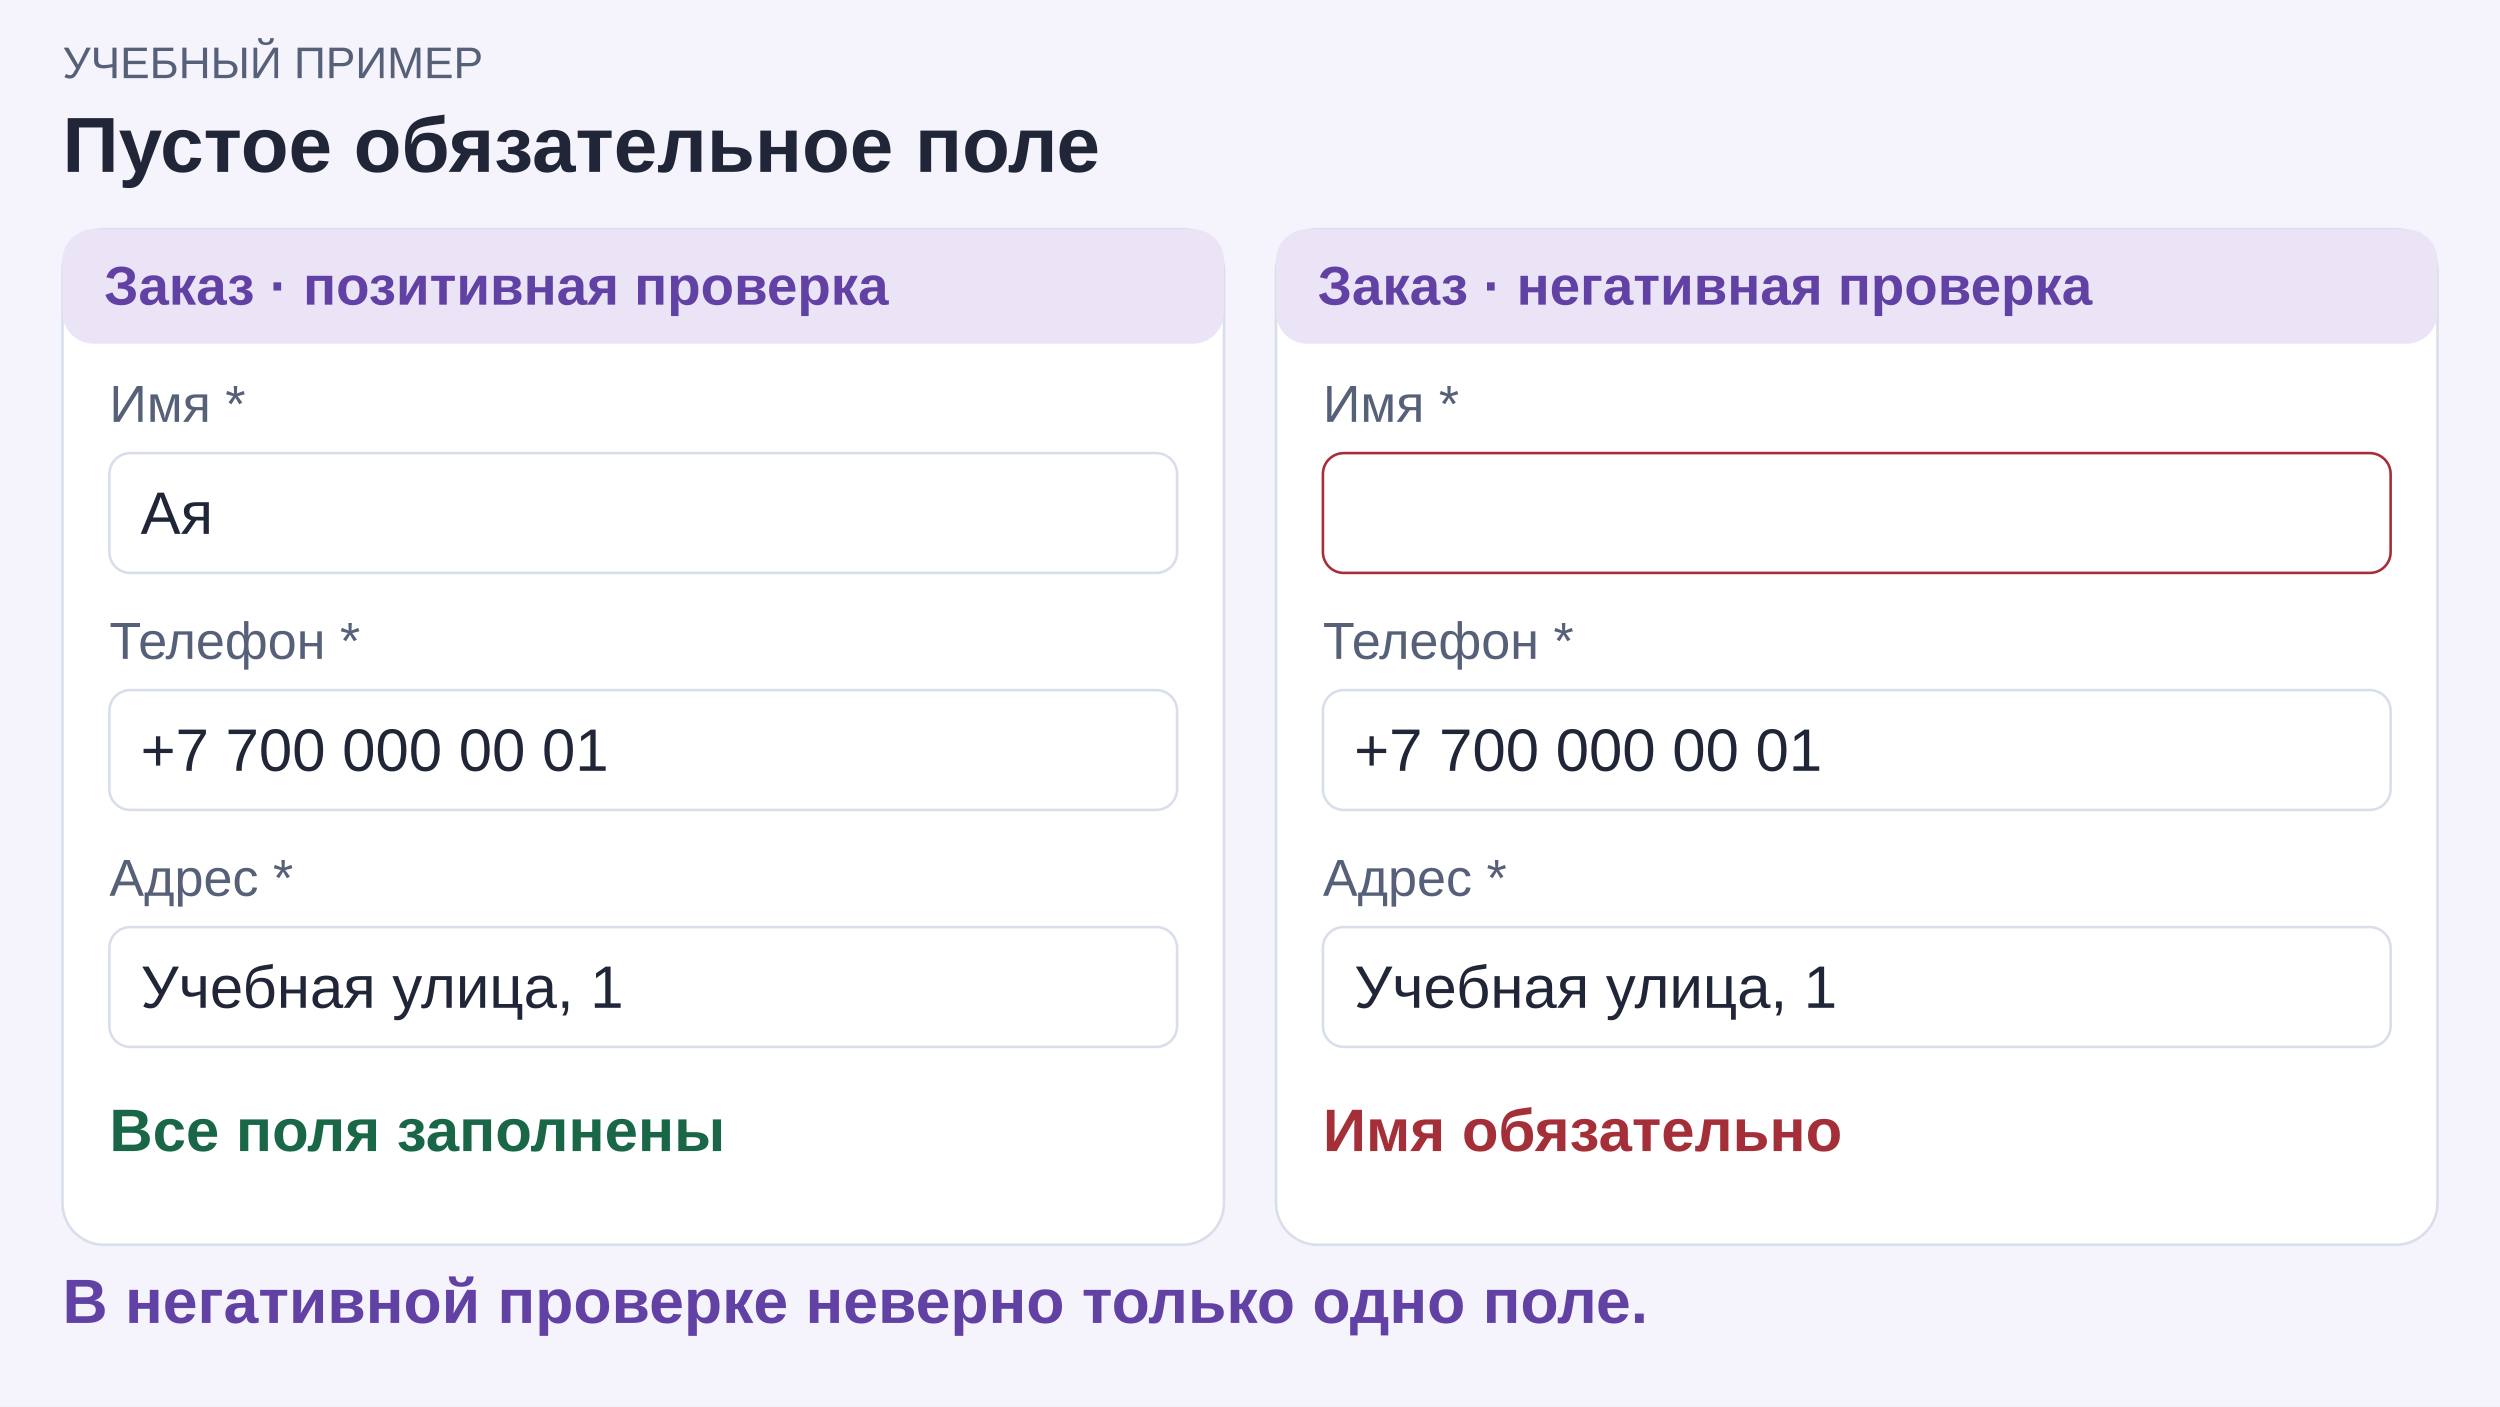
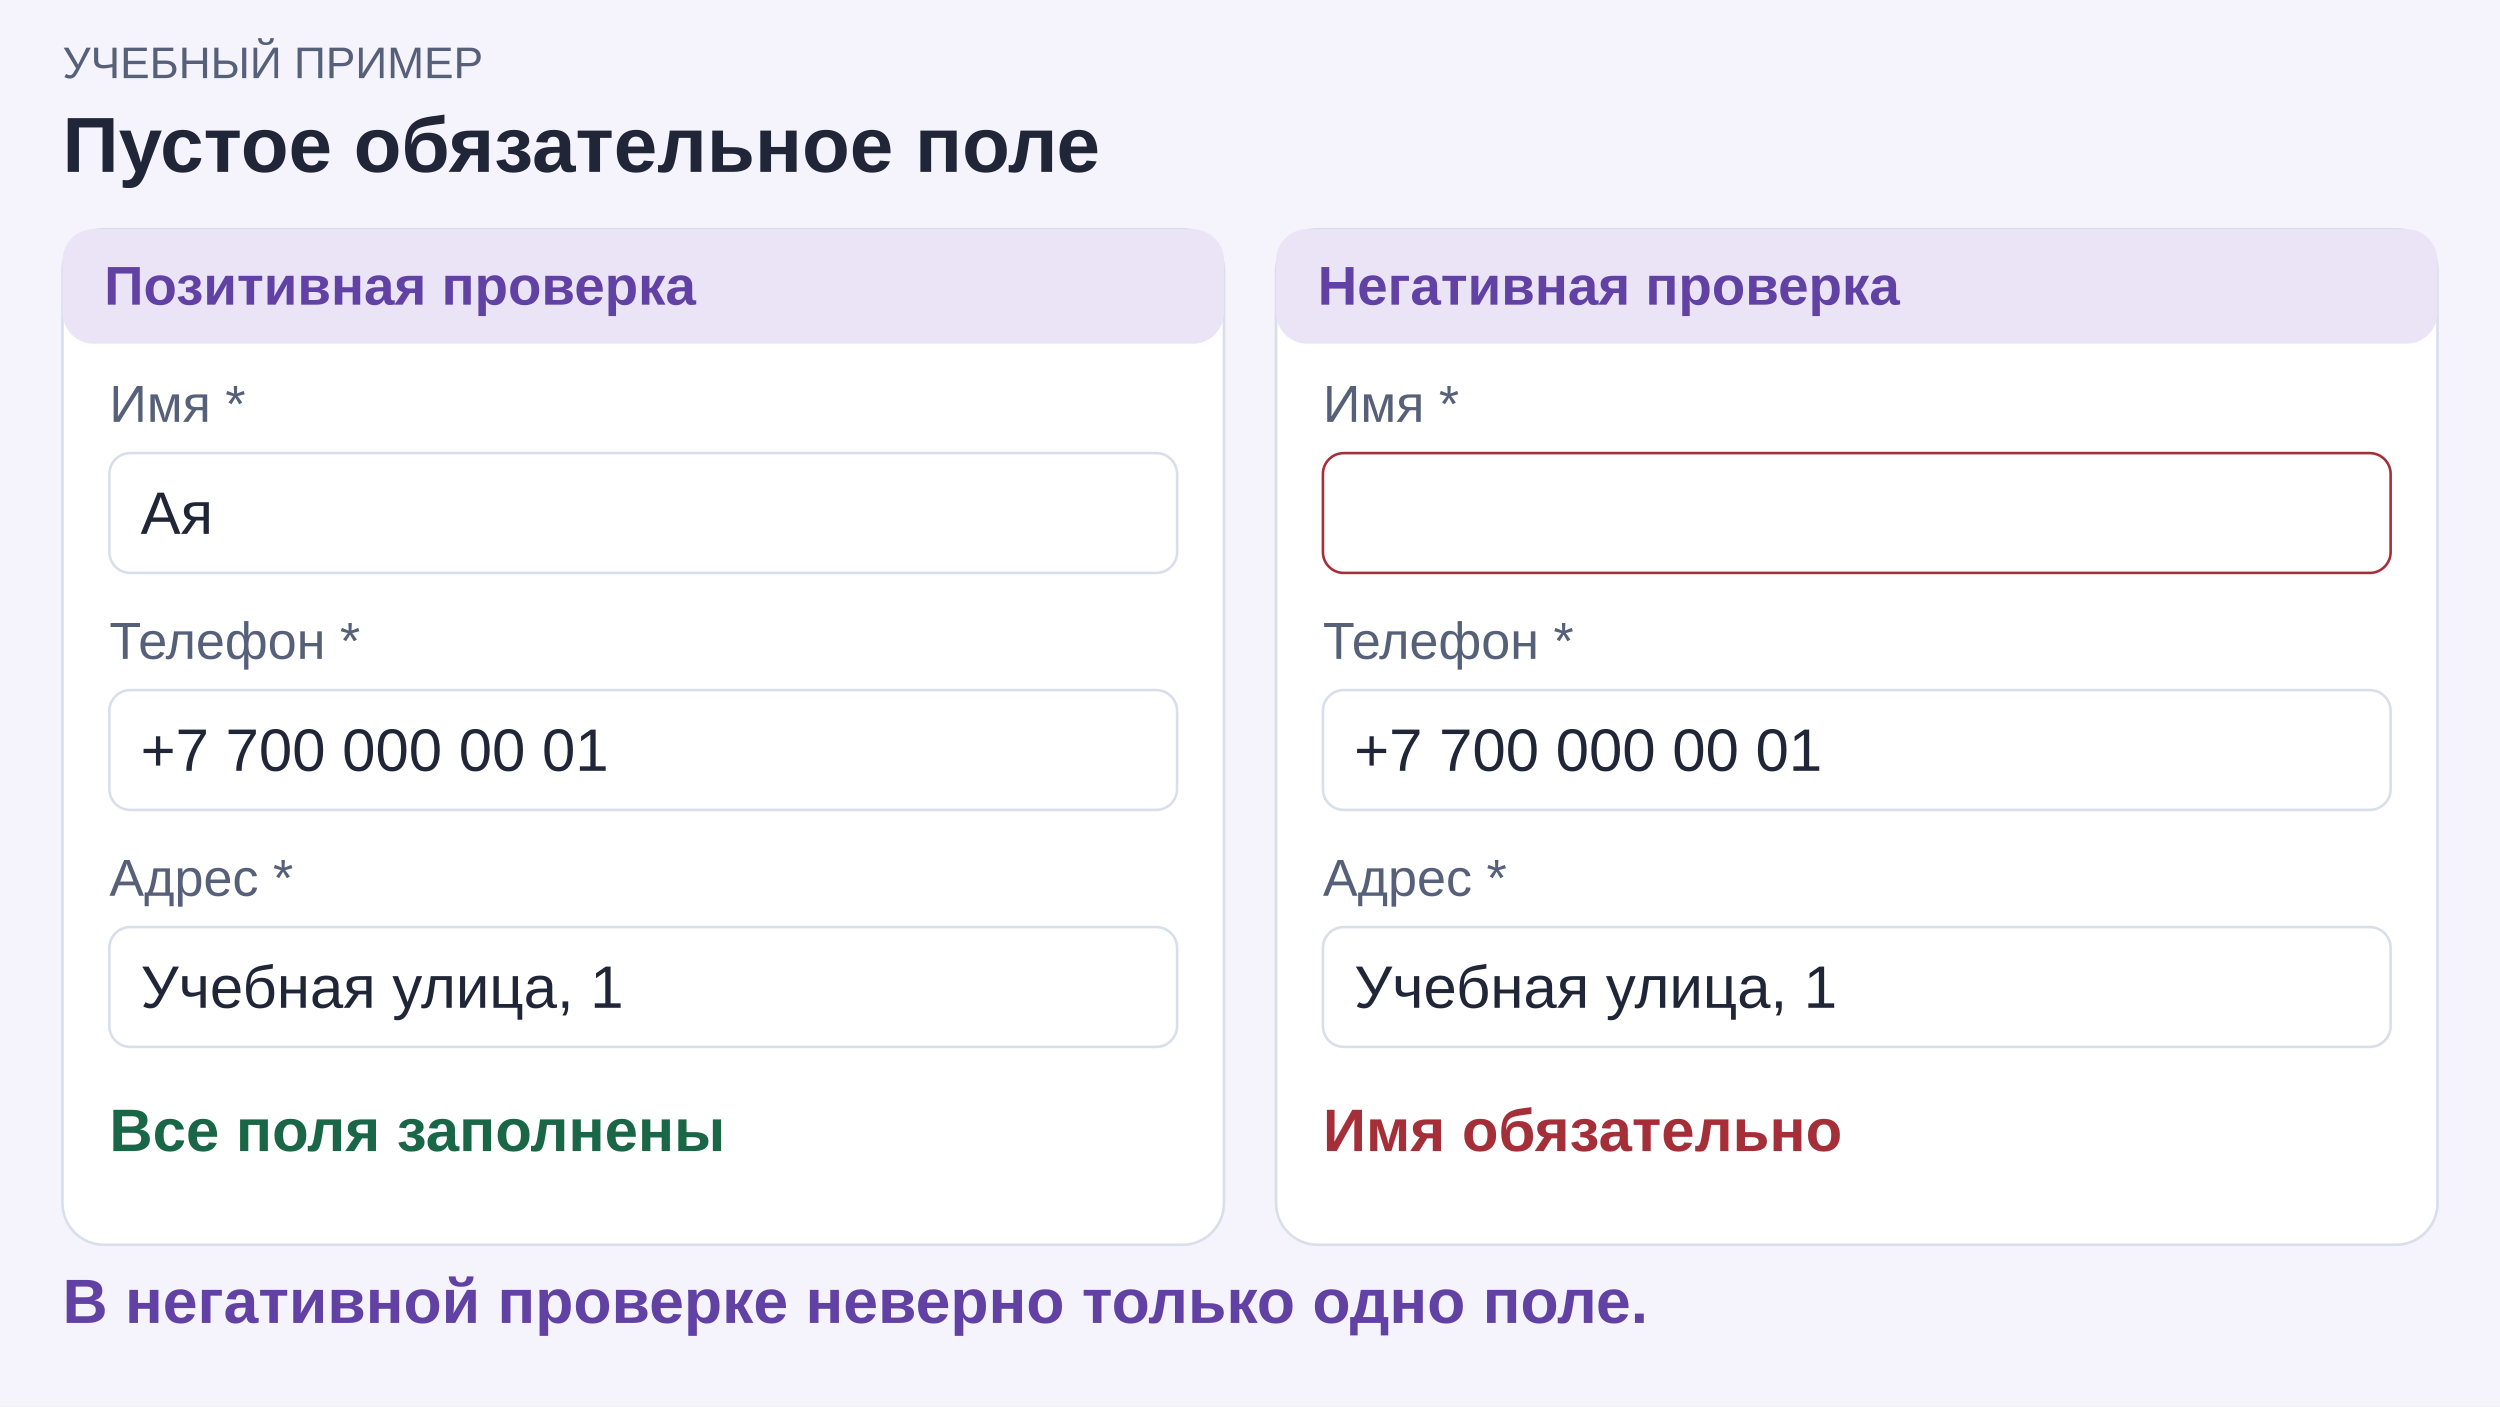
<svg xmlns="http://www.w3.org/2000/svg" viewBox="0 0 960 540" role="img" font-family="Arial, sans-serif">
  <rect x="0" y="0" width="960" height="540" rx="0" fill="#f5f3fb" stroke="none" />
  <text x="24" y="30" font-size="17" font-weight="400" fill="#566078">УЧЕБНЫЙ ПРИМЕР</text>
  <text x="24" y="66" font-size="30" font-weight="700" fill="#202637">Пустое обязательное поле</text>
  <rect x="24.0" y="88" width="446.0" height="390" rx="16" fill="#fff" stroke="#d9deeb" />
  <rect x="24.0" y="88" width="446.0" height="44" rx="12" fill="#eae4f6" stroke="none" />
-   <text x="40.0" y="117" font-size="21" font-weight="700" fill="#6241a5">Заказ · позитивная проверка</text>
+   <text x="40.0" y="117" font-size="21" font-weight="700" fill="#6241a5">Позитивная проверка</text>
  <text x="42.0" y="162" font-size="20" font-weight="400" fill="#566078">Имя *</text>
  <rect x="42.0" y="174" width="410.0" height="46" rx="8" fill="#fff" stroke="#d9deeb" />
  <text x="54.0" y="205" font-size="23" font-weight="400" fill="#202637">Ая</text>
  <text x="42.0" y="253" font-size="20" font-weight="400" fill="#566078">Телефон *</text>
  <rect x="42.0" y="265" width="410.0" height="46" rx="8" fill="#fff" stroke="#d9deeb" />
  <text x="54.0" y="296" font-size="23" font-weight="400" fill="#202637">+7 700 000 00 01</text>
  <text x="42.0" y="344" font-size="20" font-weight="400" fill="#566078">Адрес *</text>
  <rect x="42.0" y="356" width="410.0" height="46" rx="8" fill="#fff" stroke="#d9deeb" />
  <text x="54.0" y="387" font-size="23" font-weight="400" fill="#202637">Учебная улица, 1</text>
  <text x="42.0" y="442" font-size="23" font-weight="700" fill="#196747">Все поля заполнены</text>
  <rect x="490.0" y="88" width="446.0" height="390" rx="16" fill="#fff" stroke="#d9deeb" />
  <rect x="490.0" y="88" width="446.0" height="44" rx="12" fill="#eae4f6" stroke="none" />
-   <text x="506.0" y="117" font-size="21" font-weight="700" fill="#6241a5">Заказ · негативная проверка</text>
+   <text x="506.0" y="117" font-size="21" font-weight="700" fill="#6241a5">Негативная проверка</text>
  <text x="508.0" y="162" font-size="20" font-weight="400" fill="#566078">Имя *</text>
  <rect x="508.0" y="174" width="410.0" height="46" rx="8" fill="#fff" stroke="#a42f38" />
  <text x="508.0" y="253" font-size="20" font-weight="400" fill="#566078">Телефон *</text>
  <rect x="508.0" y="265" width="410.0" height="46" rx="8" fill="#fff" stroke="#d9deeb" />
  <text x="520.0" y="296" font-size="23" font-weight="400" fill="#202637">+7 700 000 00 01</text>
  <text x="508.0" y="344" font-size="20" font-weight="400" fill="#566078">Адрес *</text>
  <rect x="508.0" y="356" width="410.0" height="46" rx="8" fill="#fff" stroke="#d9deeb" />
  <text x="520.0" y="387" font-size="23" font-weight="400" fill="#202637">Учебная улица, 1</text>
  <text x="508.0" y="442" font-size="23" font-weight="700" fill="#a42f38">Имя обязательно</text>
  <text x="24" y="508" font-size="24" font-weight="700" fill="#6241a5">В негативной проверке неверно только одно поле.</text>
</svg>
